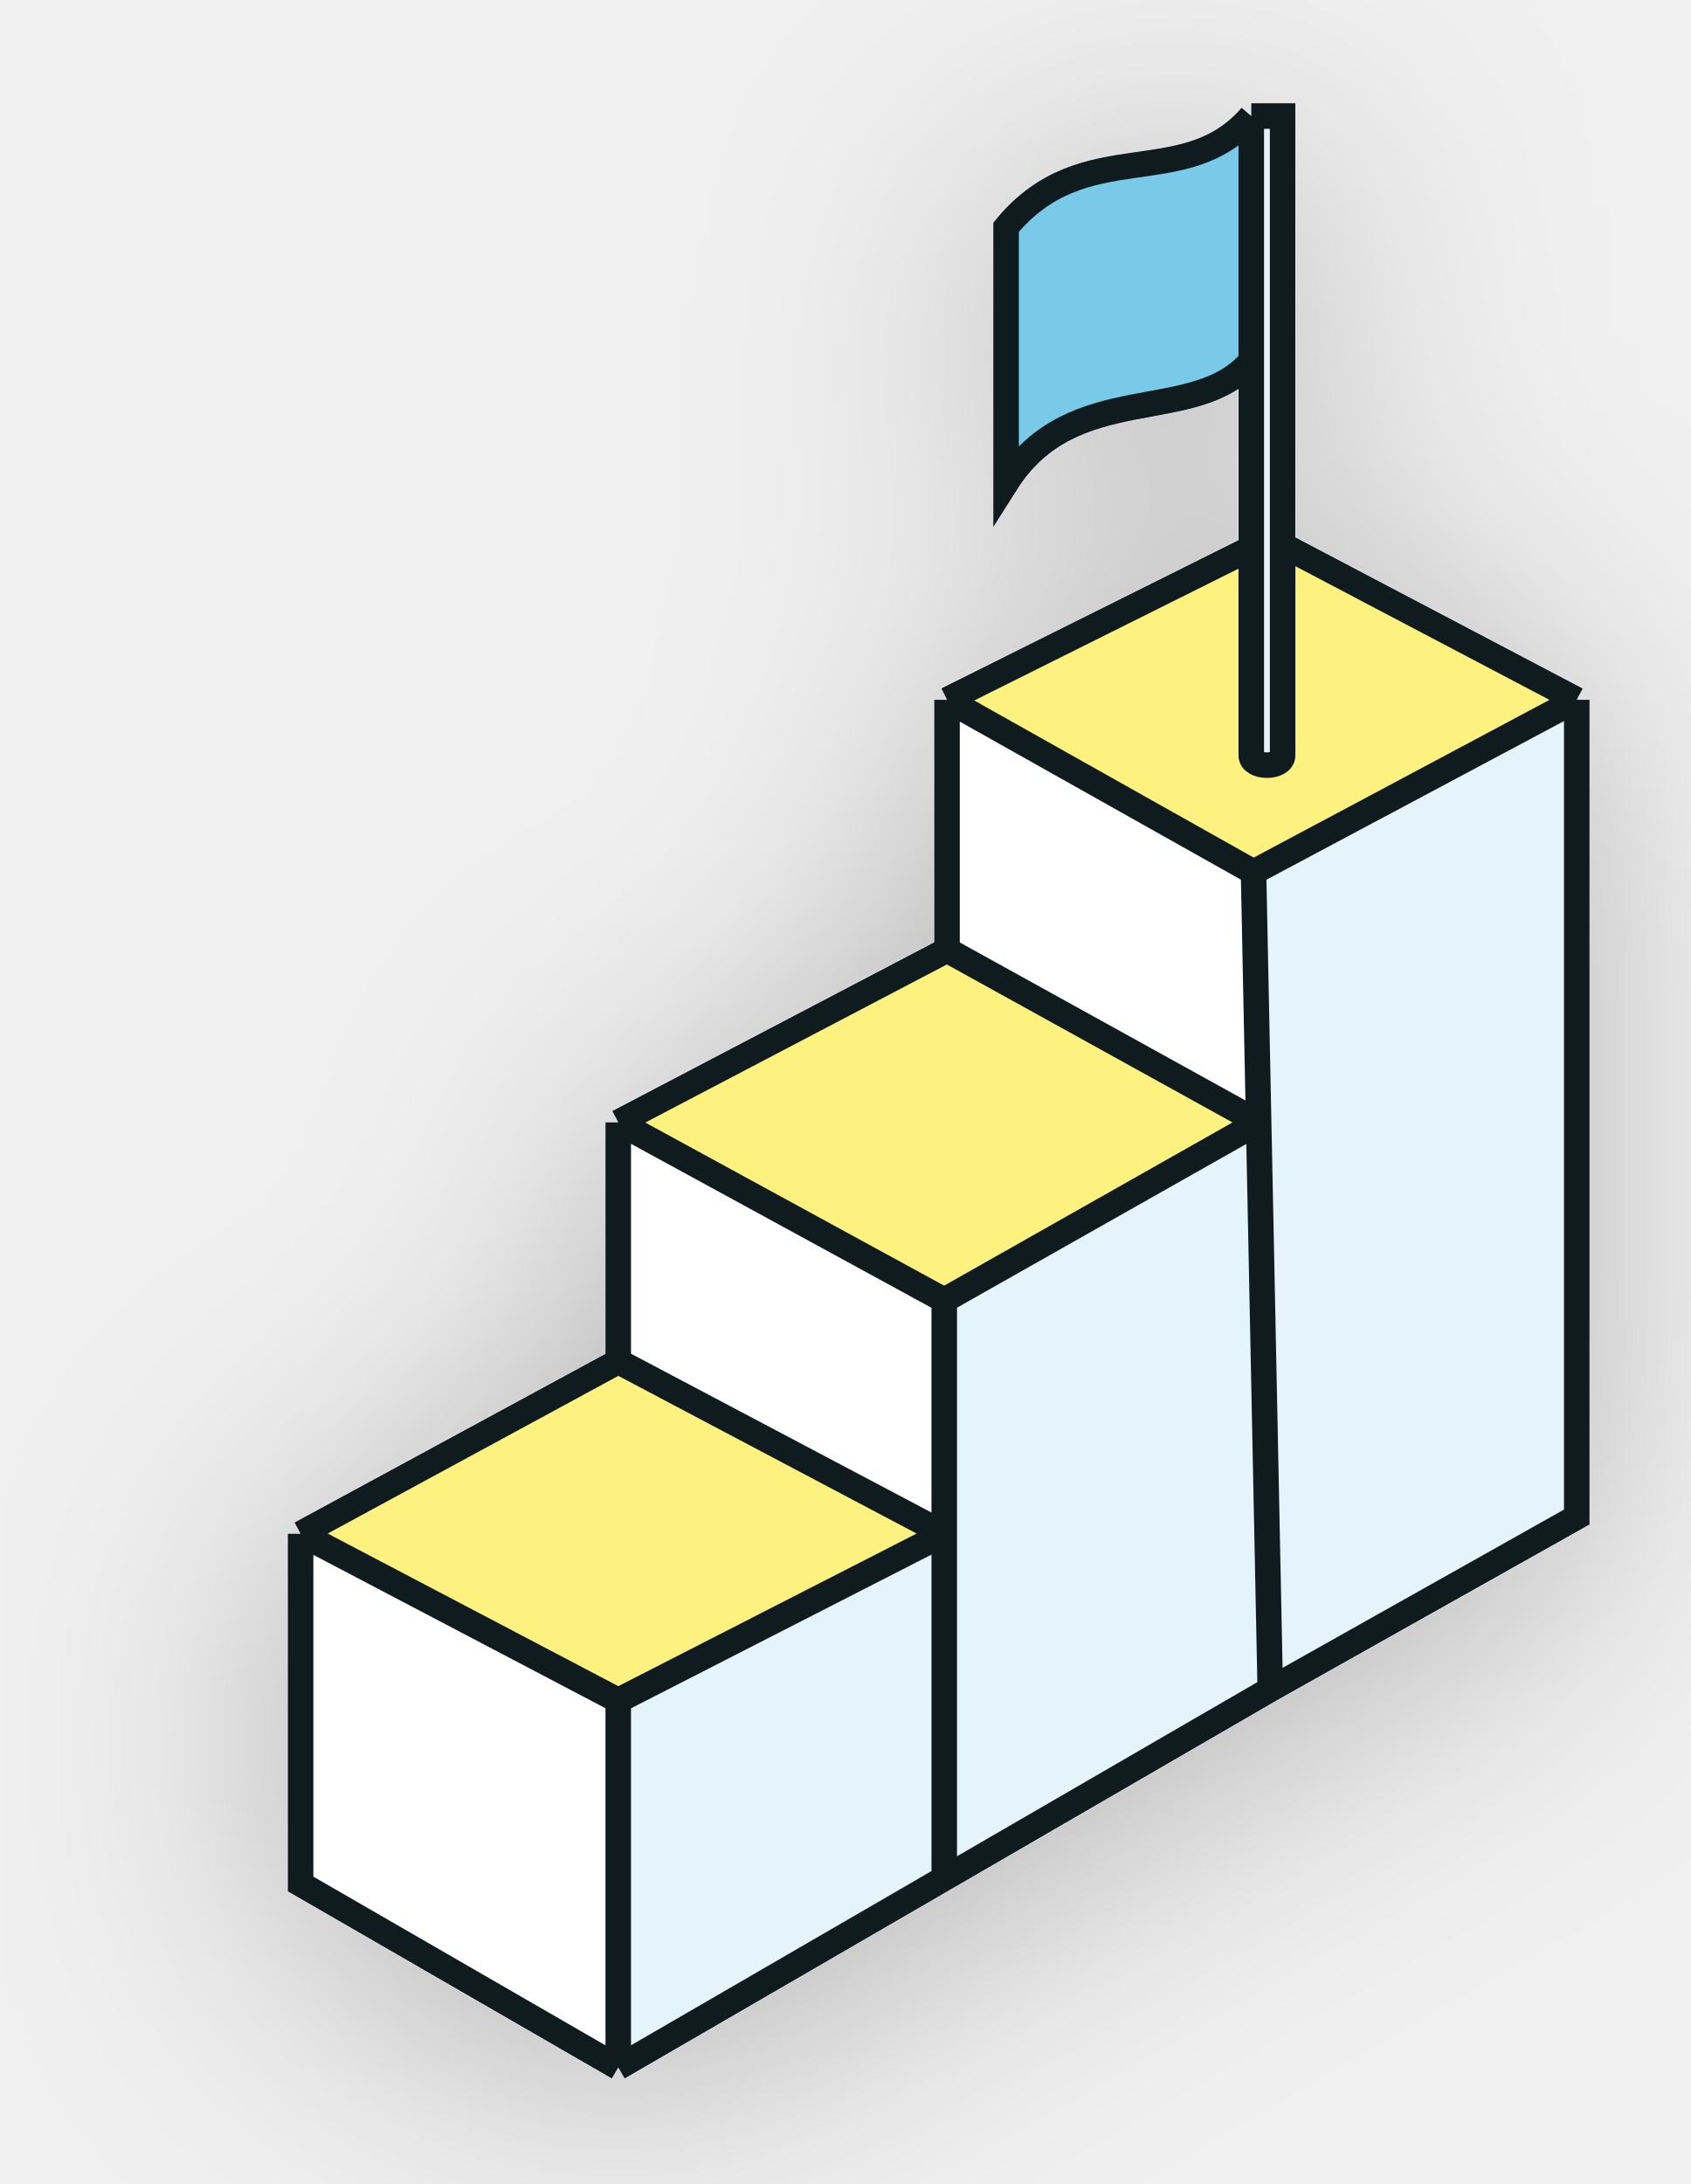
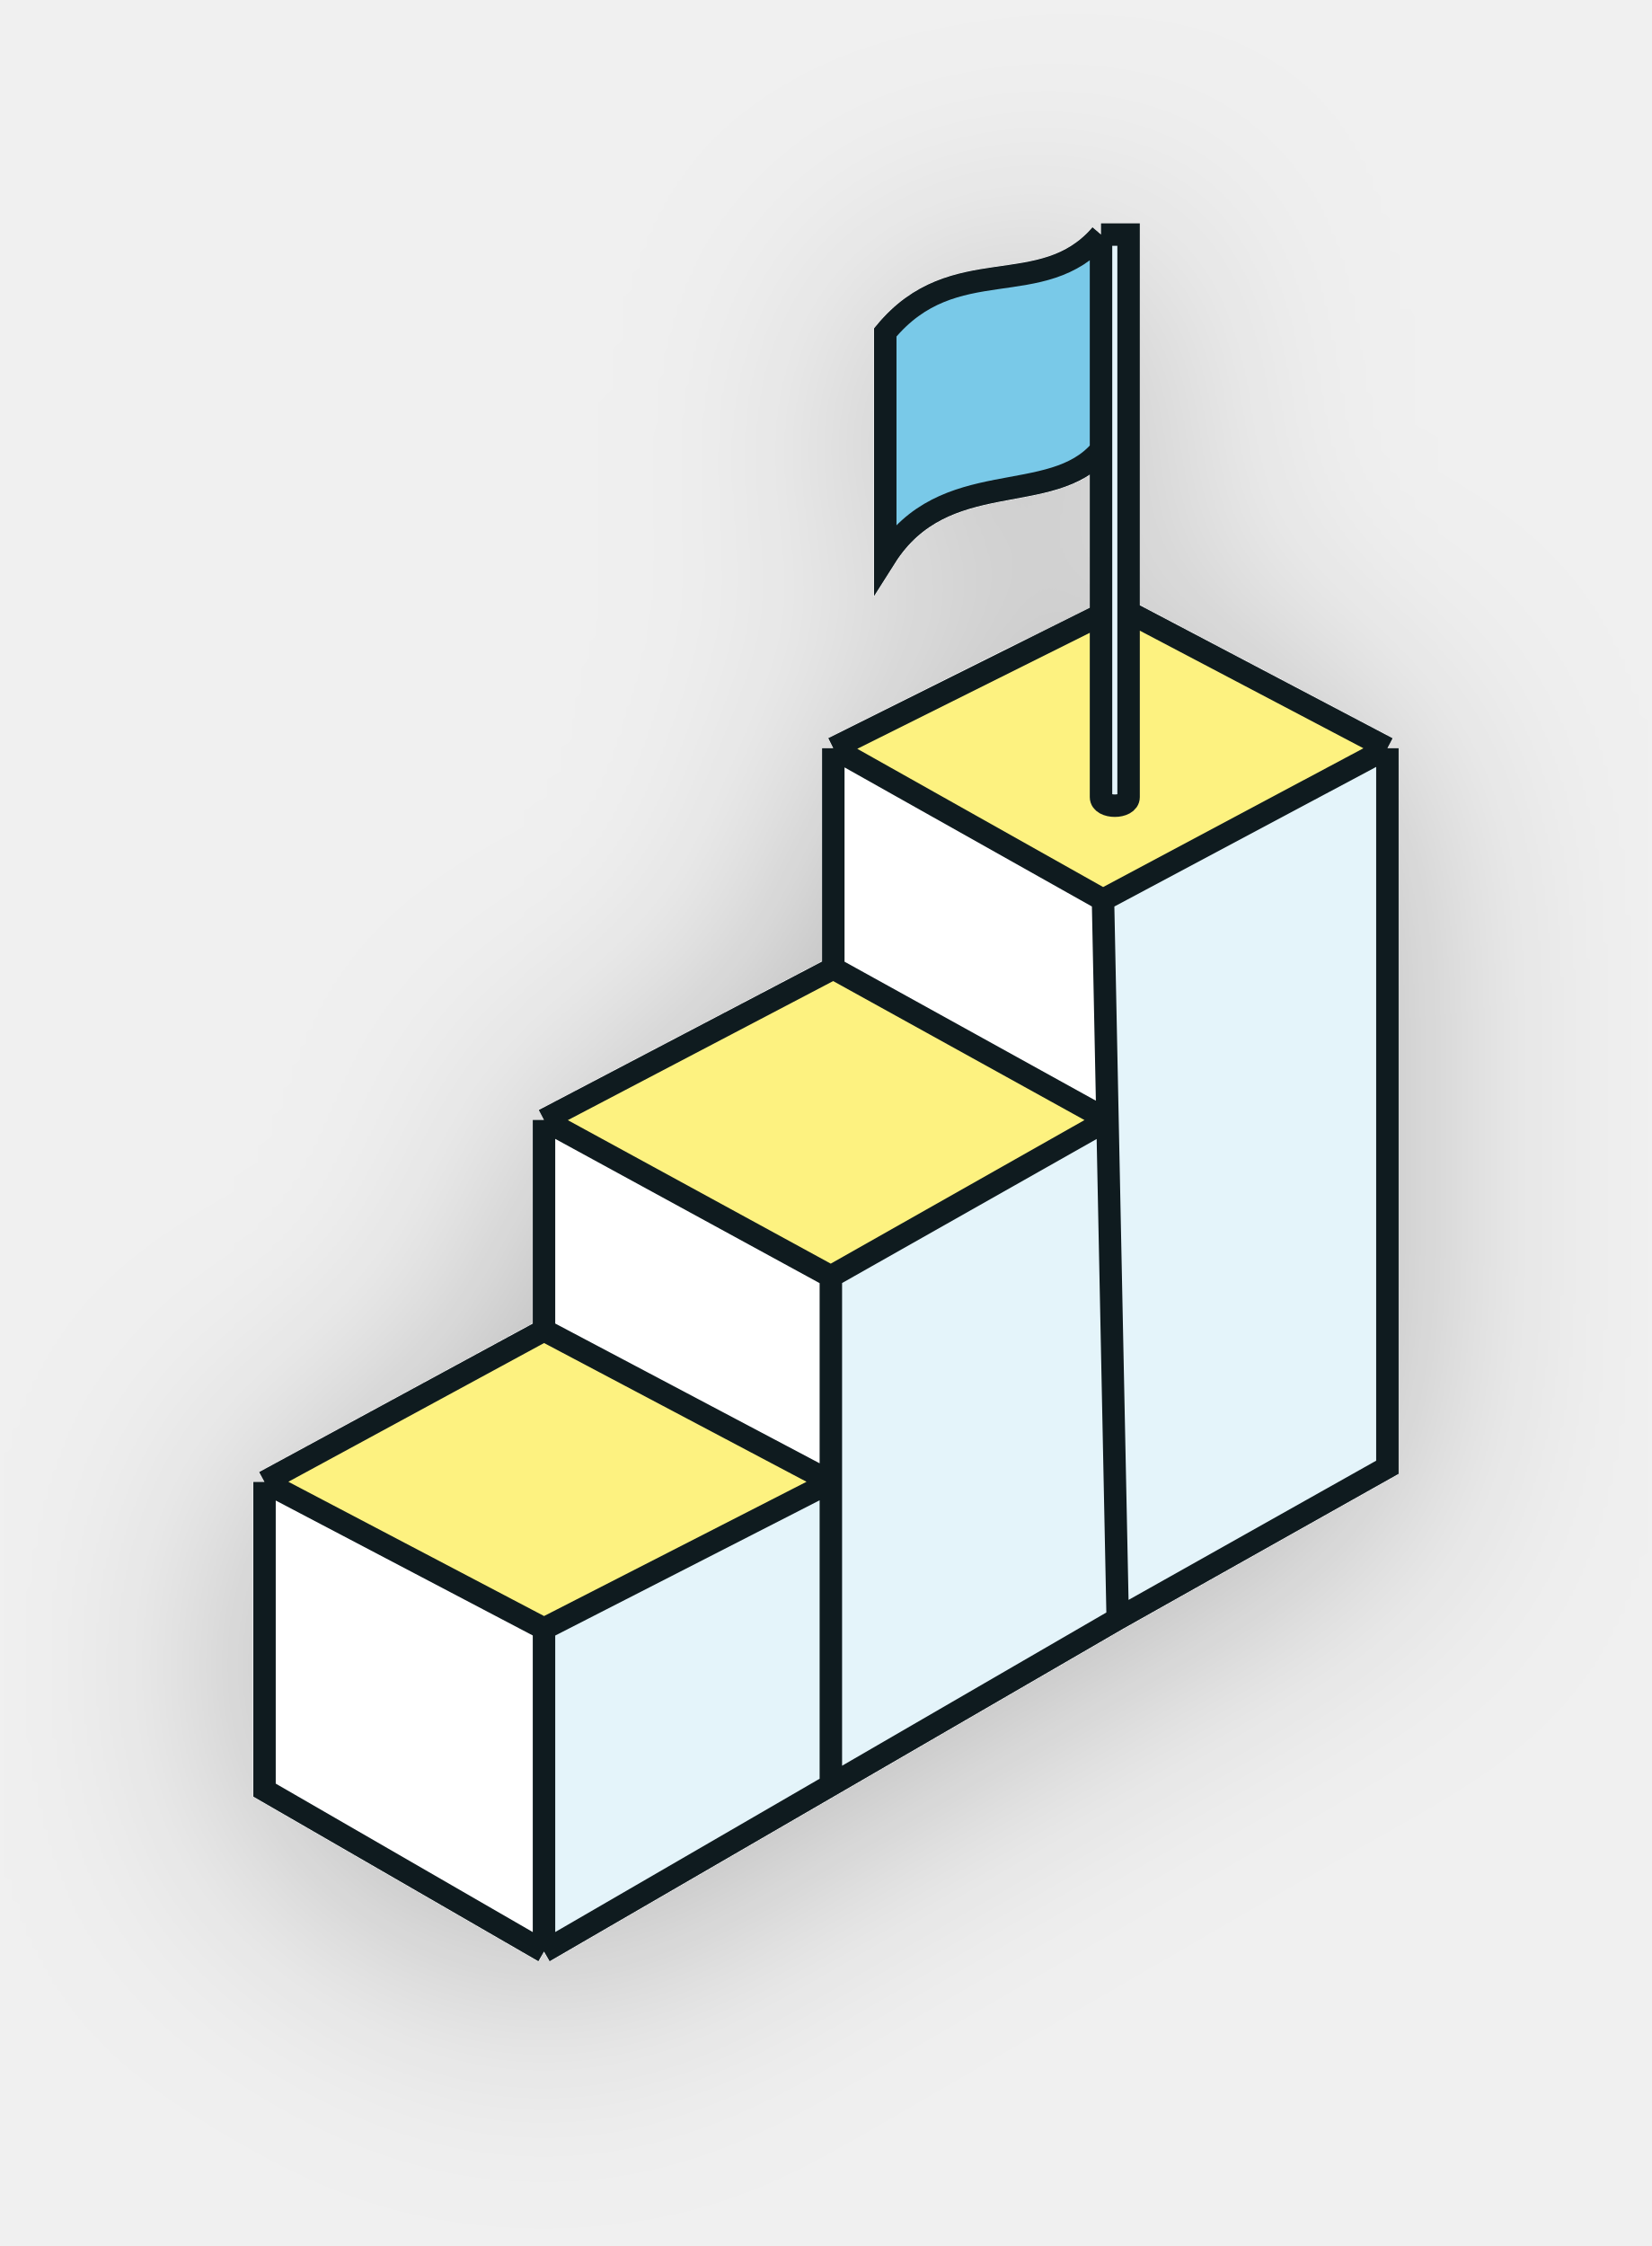
- <svg xmlns="http://www.w3.org/2000/svg" width="298" height="385" viewBox="0 0 298 385" fill="none">
-   <g filter="url(#filter0_d_2620_21212)">
-     <path d="M109.004 364.455L166.483 331.133V270.37L109.004 299.771V364.455Z" fill="#E4F4FA" />
-     <path d="M223.961 297.811L221.915 197.845L166.483 229.207V270.37V331.133L223.961 297.811Z" fill="#E4F4FA" />
-     <path d="M278 267.429V123.361L221.013 153.743L221.915 197.845L223.961 297.811L278 267.429Z" fill="#E4F4FA" />
-     <path d="M53 332.113L109.004 364.455V299.771L53 270.37V332.113Z" fill="white" />
-     <path d="M109.004 197.845V239.988L166.483 270.37V229.207L109.004 197.845Z" fill="white" />
-     <path d="M221.013 153.743L166.974 123.361V167.464L221.915 197.845L221.013 153.743Z" fill="white" />
-     <path d="M166.974 167.464L109.004 197.845L166.483 229.207L221.915 197.845L166.974 167.464Z" fill="#FDF280" />
-     <path d="M109.004 239.988L53 270.37L109.004 299.771L166.483 270.37L109.004 239.988Z" fill="#FDF280" />
-     <path d="M221.013 153.743L278 123.361L226.141 96.086V133.162C226.141 135.455 220.615 135.455 220.615 133.162V96.608L166.974 123.361L221.013 153.743Z" fill="#FDF280" />
-     <path d="M220.615 20.455V63.578V96.608V133.162C220.615 135.455 226.141 135.455 226.141 133.162V96.086V20.455H220.615Z" fill="#E4F4FA" />
-     <path d="M220.615 20.455C208.825 34.176 191.139 23.395 177.384 40.056V85.139C189.174 66.518 210.79 75.338 220.615 63.578V20.455Z" fill="#79C9E8" />
-     <path d="M278 123.361V267.429L223.961 297.811M278 123.361L221.013 153.743M278 123.361L226.141 96.086M221.013 153.743L166.974 123.361M221.013 153.743L221.915 197.845M166.974 123.361V167.464M166.974 123.361L220.615 96.608M223.961 297.811L221.915 197.845M223.961 297.811L166.483 331.133M109.004 364.455L53 332.113V270.37M109.004 364.455L166.483 331.133M109.004 364.455V299.771M53 270.37L109.004 239.988M53 270.37L109.004 299.771M109.004 239.988V197.845M109.004 239.988L166.483 270.37M109.004 197.845L166.974 167.464M109.004 197.845L166.483 229.207M166.974 167.464L221.915 197.845M221.915 197.845L166.483 229.207M166.483 331.133V270.37M166.483 229.207V270.37M166.483 270.37L109.004 299.771M220.615 20.455C208.825 34.176 191.139 23.395 177.384 40.056V85.139C189.174 66.518 210.79 75.338 220.615 63.578M220.615 20.455V63.578M220.615 20.455H226.141V96.086M220.615 63.578V96.608M226.141 96.086V133.162C226.141 135.455 220.615 135.455 220.615 133.162V96.608" stroke="#0F1B1F" stroke-width="4.5" />
+ <svg xmlns="http://www.w3.org/2000/svg" width="331" height="450" viewBox="0 0 331 450" fill="none">
+   <g filter="url(#filter0_d_3866_26208)">
+     <path d="M109.004 391L166.483 357.678V296.915L109.004 326.316V391Z" fill="#E4F4FA" />
+     <path d="M223.961 324.356L221.915 224.39L166.483 255.752V296.915V357.678L223.961 324.356Z" fill="#E4F4FA" />
+     <path d="M278 293.974V149.906L221.013 180.288L221.915 224.39L223.961 324.356L278 293.974Z" fill="#E4F4FA" />
+     <path d="M53 358.658L109.004 391V326.316L53 296.915V358.658Z" fill="white" />
+     <path d="M109.004 224.39V266.533L166.483 296.915V255.752L109.004 224.39Z" fill="white" />
+     <path d="M221.013 180.288L166.974 149.906V194.009L221.915 224.39L221.013 180.288Z" fill="white" />
+     <path d="M166.974 194.009L109.004 224.39L166.483 255.752L221.915 224.39L166.974 194.009Z" fill="#FDF280" />
+     <path d="M109.004 266.533L53 296.915L109.004 326.316L166.483 296.915L109.004 266.533Z" fill="#FDF280" />
+     <path d="M221.013 180.288L278 149.906L226.141 122.631V159.707C226.141 162 220.615 162 220.615 159.707V123.153L166.974 149.906L221.013 180.288Z" fill="#FDF280" />
+     <path d="M220.615 47V90.123V123.153V159.707C220.615 162 226.141 162 226.141 159.707V122.631V47H220.615Z" fill="#E4F4FA" />
+     <path d="M220.615 47C208.825 60.721 191.139 49.94 177.384 66.601V111.684C189.174 93.063 210.79 101.883 220.615 90.123V47Z" fill="#79C9E8" />
+     <path d="M278 149.906V293.974L223.961 324.356M278 149.906L221.013 180.288M278 149.906L226.141 122.631M221.013 180.288L166.974 149.906M221.013 180.288L221.915 224.39M166.974 149.906V194.009M166.974 149.906L220.615 123.153M223.961 324.356L221.915 224.39M223.961 324.356L166.483 357.678M109.004 391L53 358.658V296.915M109.004 391L166.483 357.678M109.004 391V326.316M53 296.915L109.004 266.533M53 296.915L109.004 326.316M109.004 266.533V224.39M109.004 266.533L166.483 296.915M109.004 224.39L166.974 194.009M109.004 224.39L166.483 255.752M166.974 194.009L221.915 224.39M221.915 224.39L166.483 255.752M166.483 357.678V296.915M166.483 255.752V296.915M166.483 296.915L109.004 326.316M220.615 47C208.825 60.721 191.139 49.94 177.384 66.601V111.684C189.174 93.063 210.79 101.883 220.615 90.123M220.615 47V90.123M220.615 47H226.141V122.631M220.615 90.123V123.153M226.141 122.631V159.707C226.141 162 220.615 162 220.615 159.707V123.153" stroke="#0F1B1F" stroke-width="4.5" />
  </g>
  <defs>
-     <filter id="filter0_d_2620_21212" x="0.75" y="-26.295" width="329.5" height="448.85" filterUnits="userSpaceOnUse" color-interpolation-filters="sRGB">
+     <filter id="filter0_d_3866_26208" x="0.75" y="0.25" width="329.5" height="448.85" filterUnits="userSpaceOnUse" color-interpolation-filters="sRGB">
      <feFlood flood-opacity="0" result="BackgroundImageFix" />
      <feColorMatrix in="SourceAlpha" type="matrix" values="0 0 0 0 0 0 0 0 0 0 0 0 0 0 0 0 0 0 127 0" result="hardAlpha" />
      <feOffset dy="5.5" />
      <feGaussianBlur stdDeviation="25" />
      <feComposite in2="hardAlpha" operator="out" />
      <feColorMatrix type="matrix" values="0 0 0 0 0 0 0 0 0 0 0 0 0 0 0 0 0 0 0.25 0" />
-       <feBlend mode="normal" in2="BackgroundImageFix" result="effect1_dropShadow_2620_21212" />
-       <feBlend mode="normal" in="SourceGraphic" in2="effect1_dropShadow_2620_21212" result="shape" />
+       <feBlend mode="normal" in2="BackgroundImageFix" result="effect1_dropShadow_3866_26208" />
+       <feBlend mode="normal" in="SourceGraphic" in2="effect1_dropShadow_3866_26208" result="shape" />
    </filter>
  </defs>
</svg>
